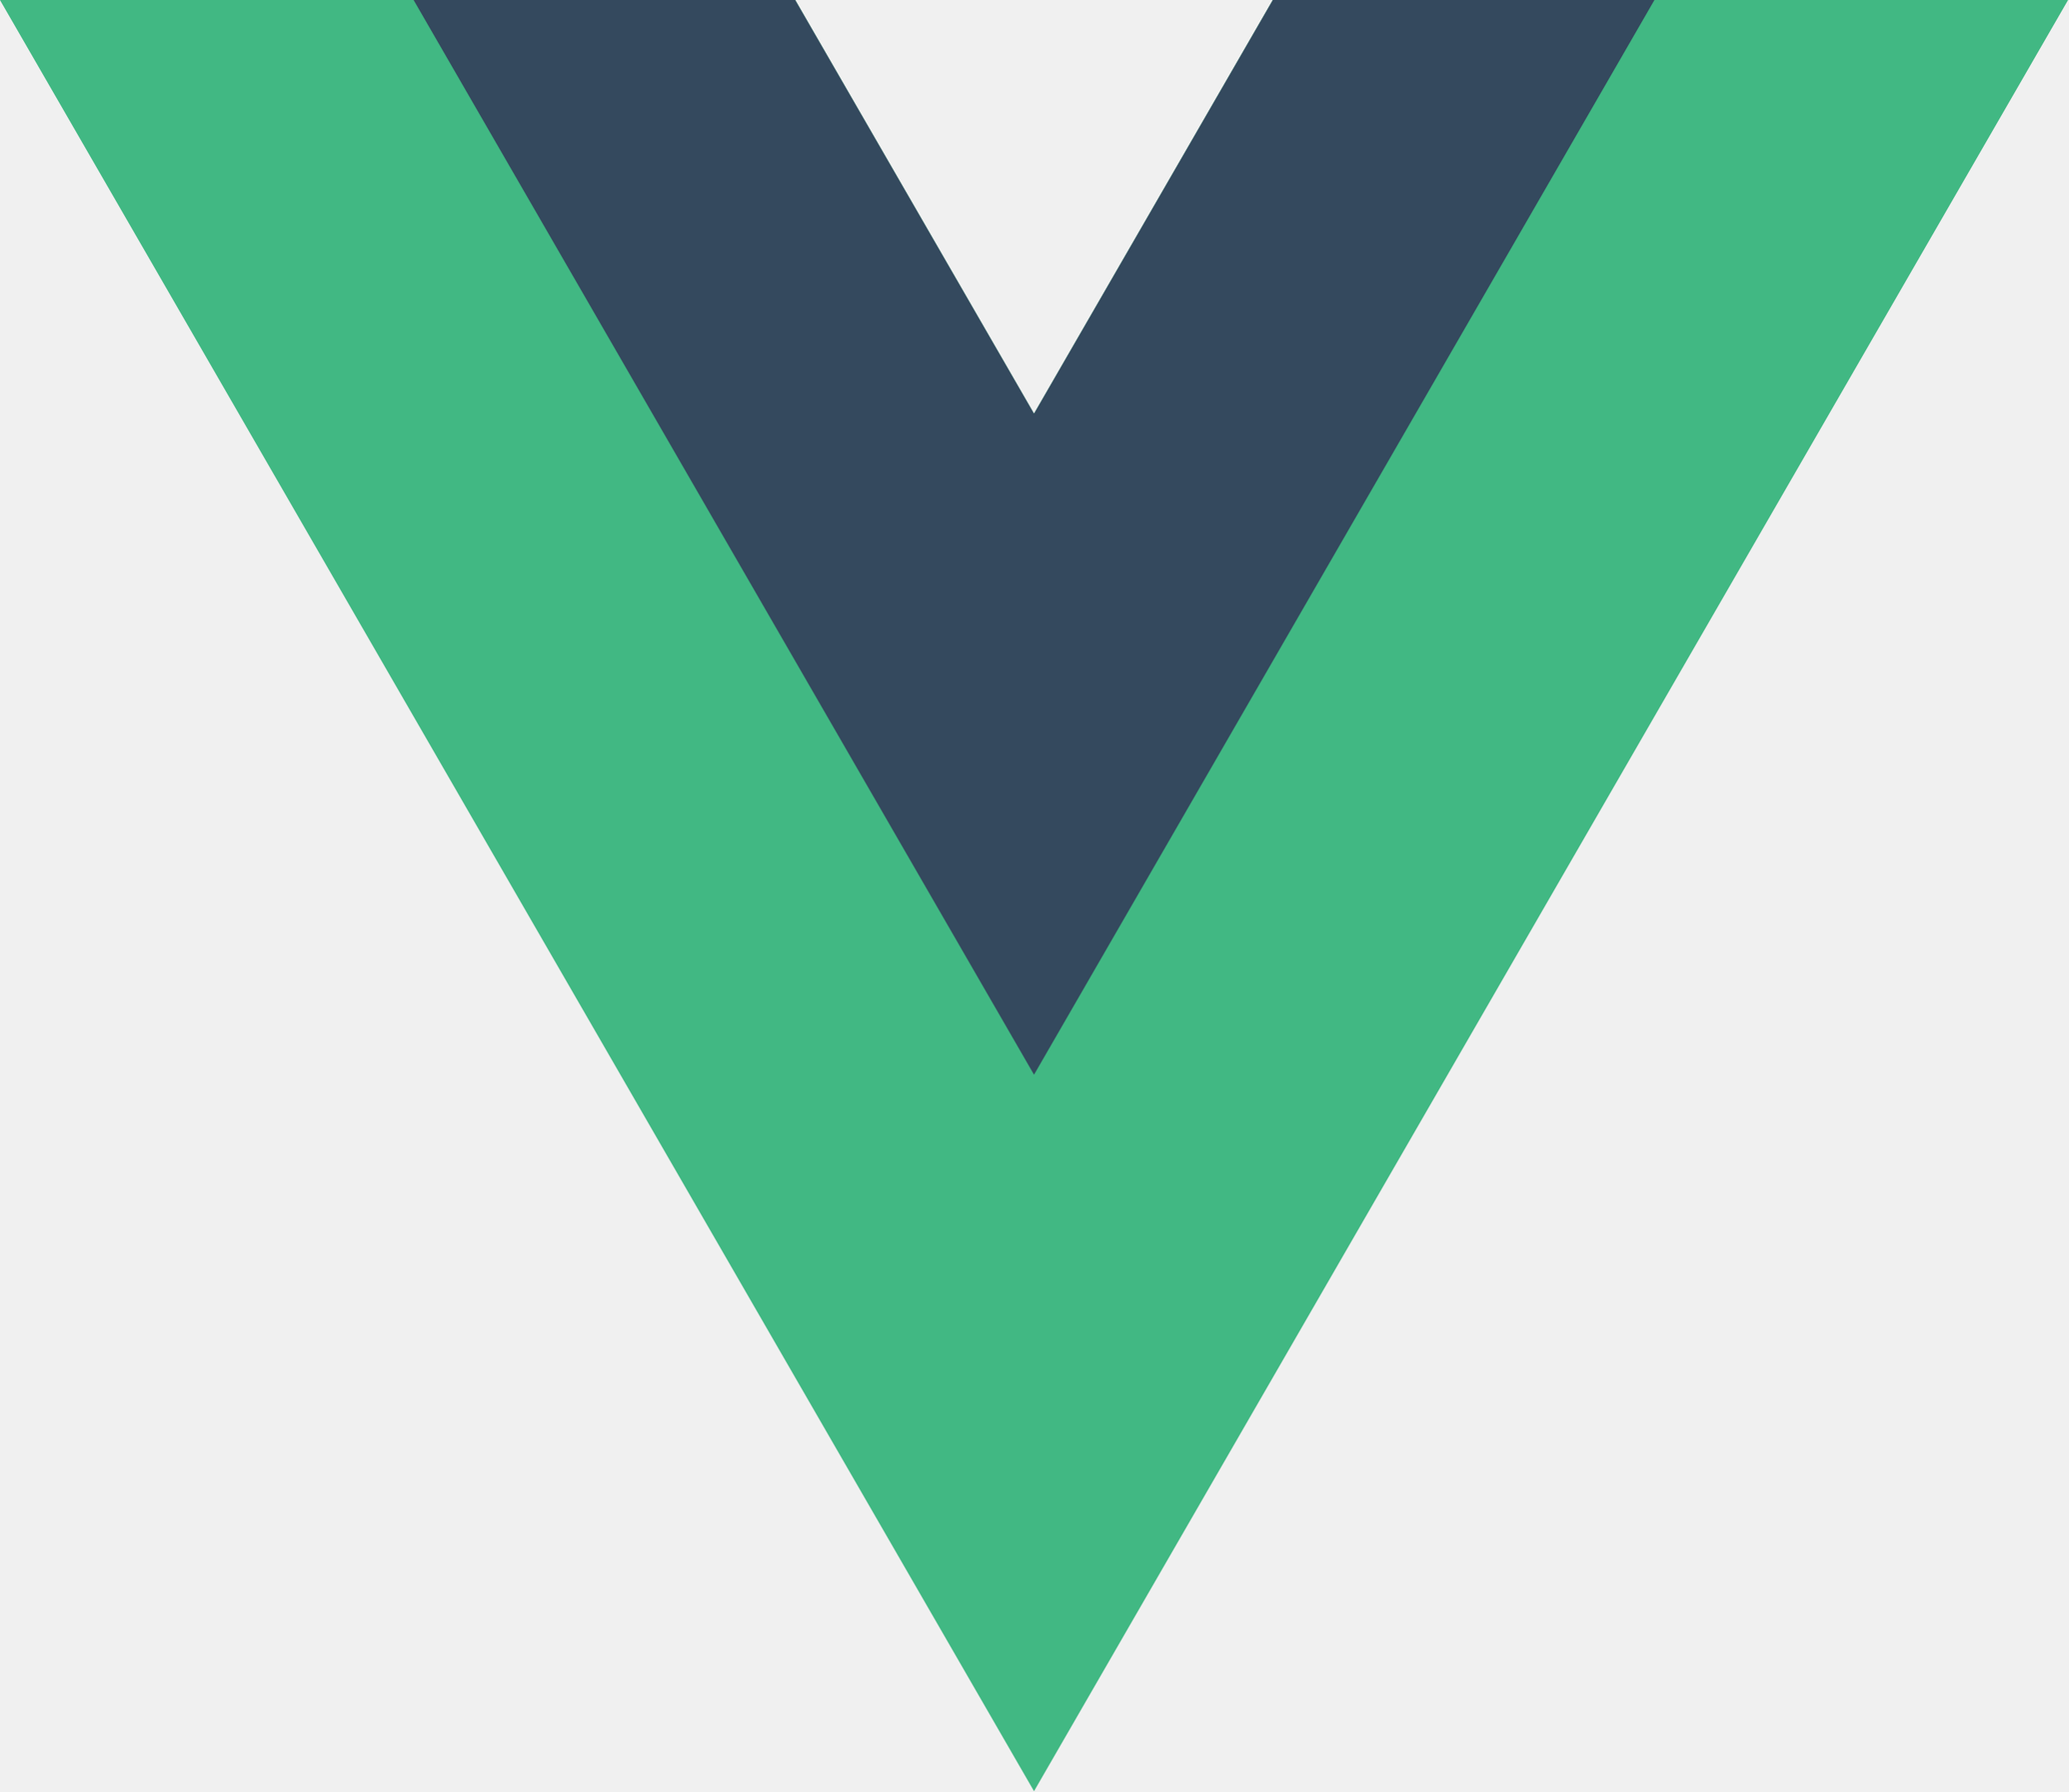
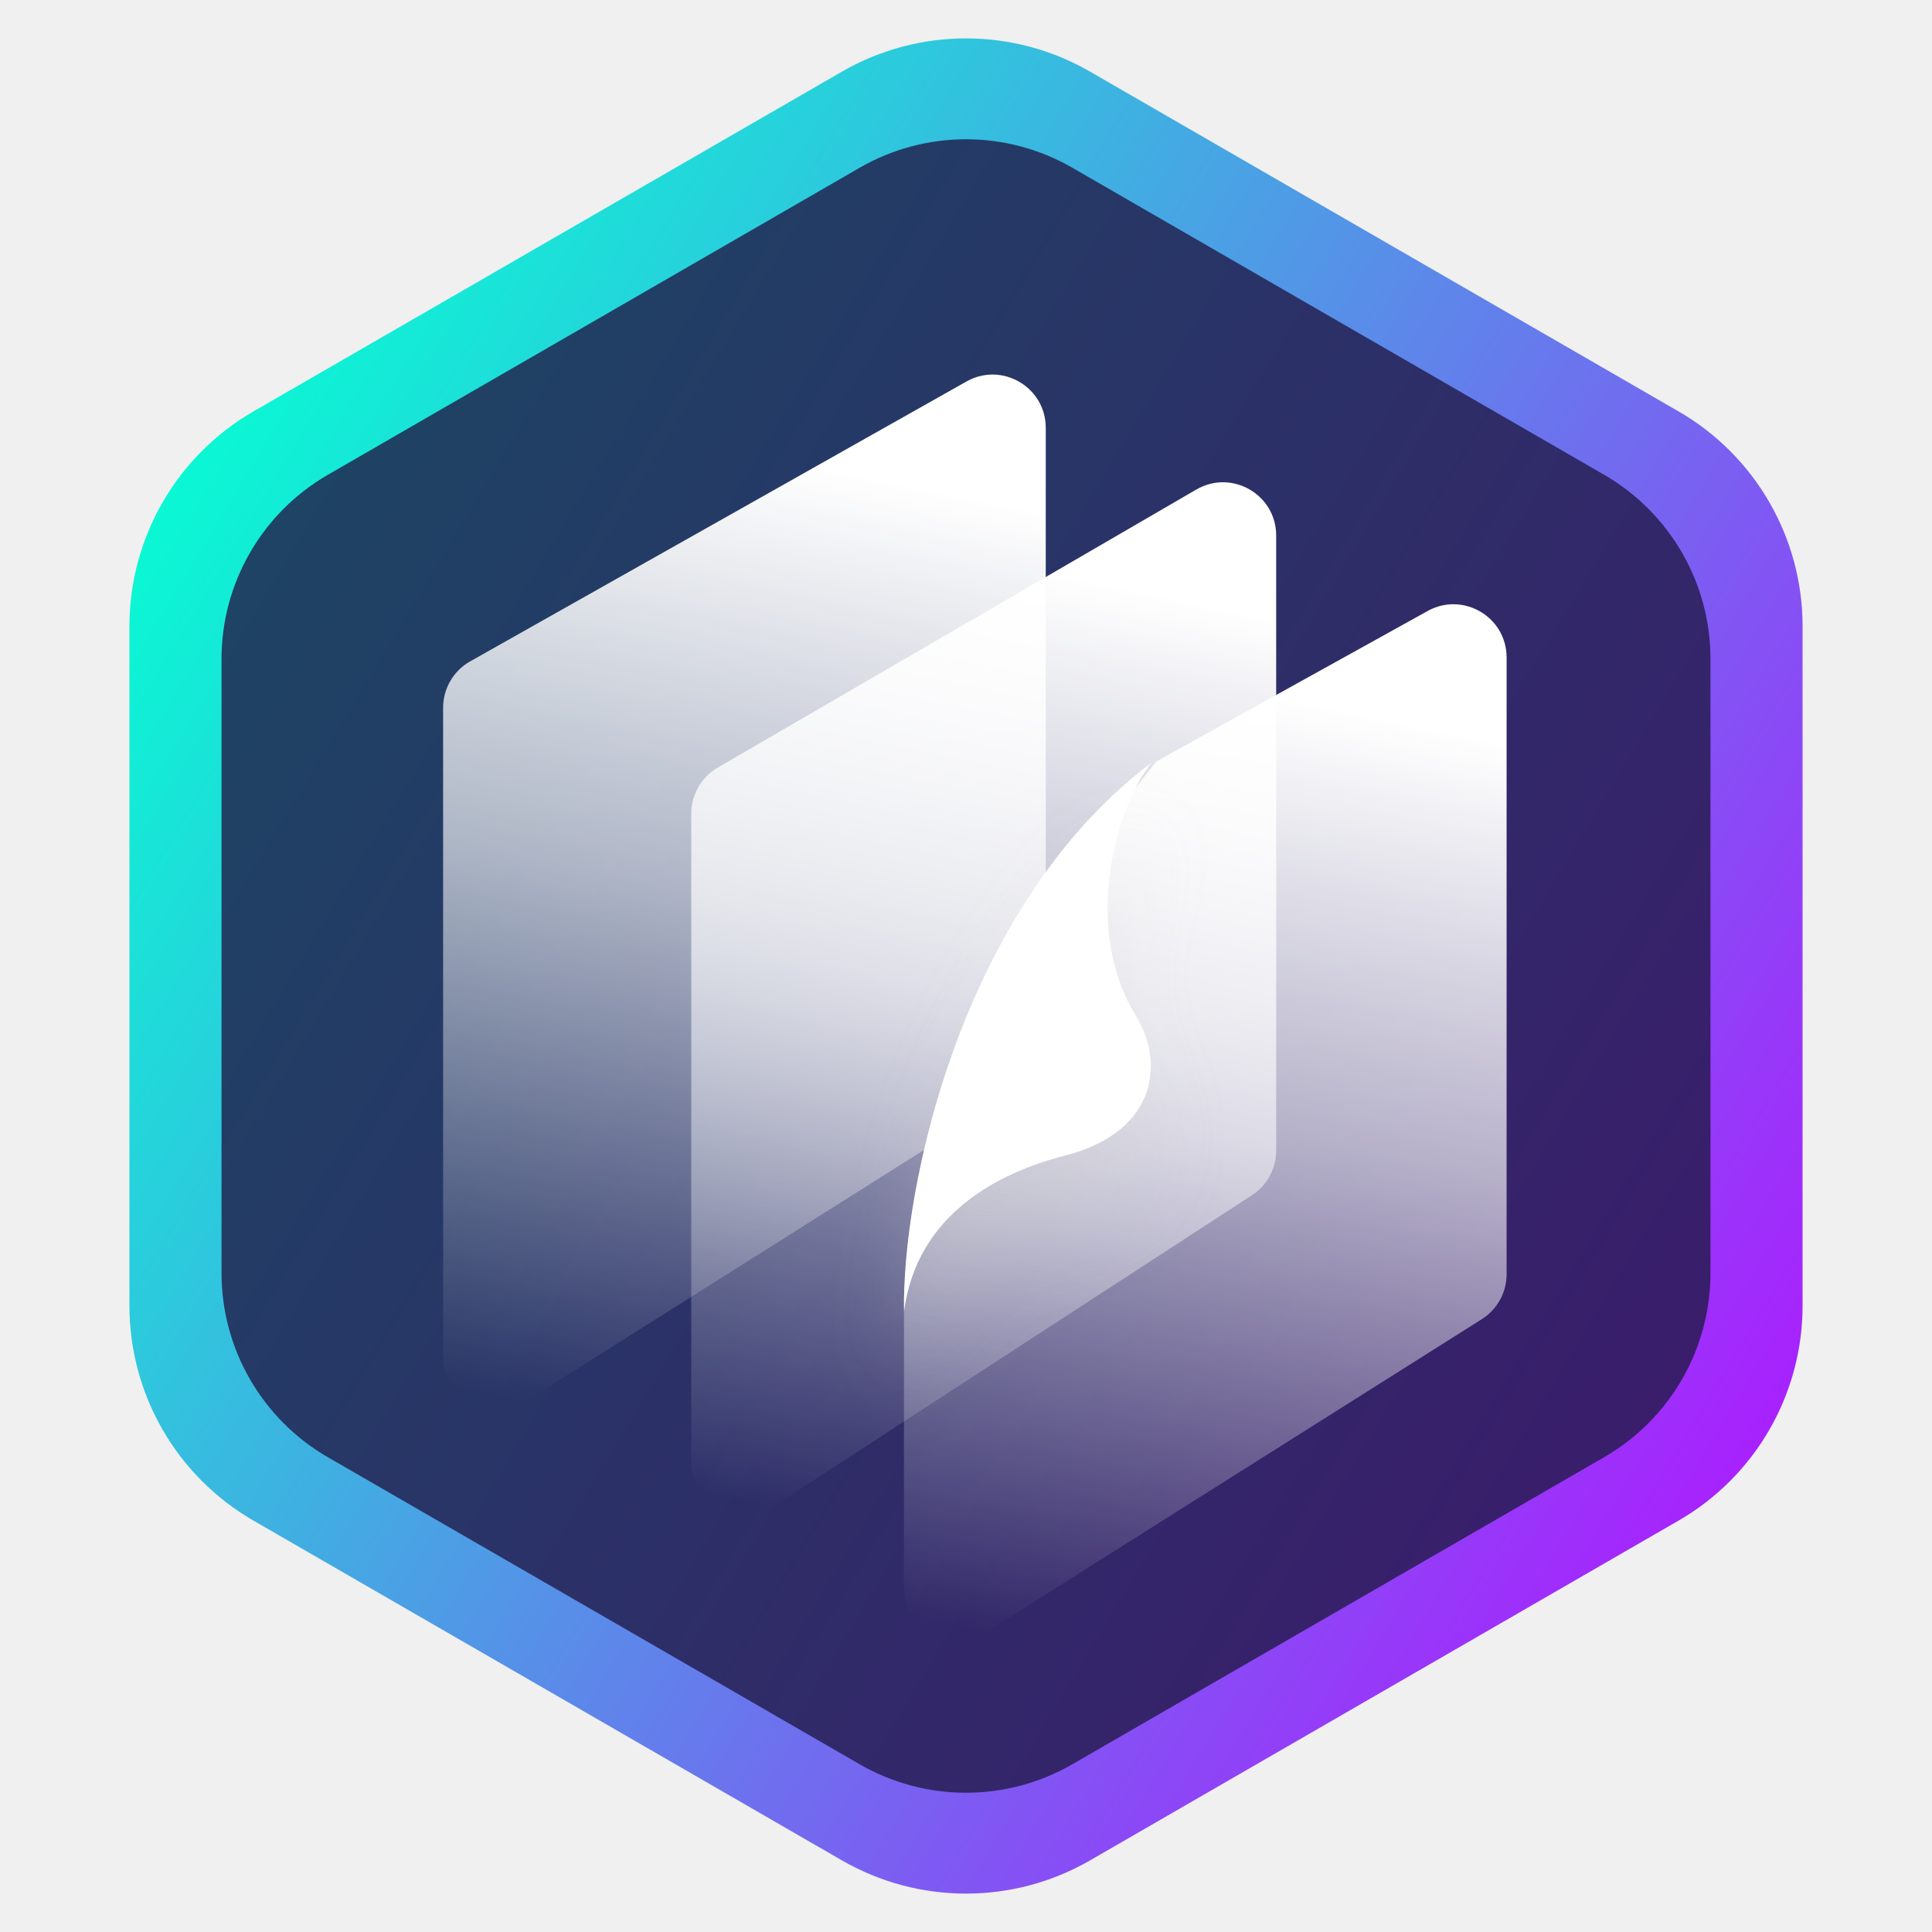
- <svg xmlns="http://www.w3.org/2000/svg" viewBox="0 0 261.76 226.69">
-   <path d="M161.096.001l-30.225 52.351L100.647.001H-.005l130.877 226.688L261.749.001z" fill="#41b883" />
-   <path d="M161.096.001l-30.225 52.351L100.647.001H52.346l78.526 136.01L209.398.001z" fill="#34495e" />
+ <svg xmlns="http://www.w3.org/2000/svg" width="109" height="109" viewBox="0 0 109 109" fill="none">
+   <path d="M47.5 4.041C51.832 1.541 57.168 1.541 61.5 4.041L94.698 23.209C99.03 25.709 101.698 30.331 101.698 35.333V73.667C101.698 78.669 99.03 83.291 94.698 85.791L61.5 104.959C57.168 107.459 51.832 107.459 47.5 104.959L14.302 85.791C9.97 83.291 7.302 78.669 7.302 73.667V35.333C7.302 30.331 9.97 25.709 14.302 23.209L47.5 4.041Z" fill="url(#paint0_linear_10_106)" />
+   <g filter="url(#filter0_b_10_106)">
+     <path d="M48.5 9.464C52.213 7.321 56.787 7.321 60.5 9.464L90.502 26.786C94.215 28.93 96.502 32.891 96.502 37.178V71.822C96.502 76.109 94.215 80.07 90.502 82.214L60.5 99.536C56.787 101.679 52.213 101.679 48.5 99.536L18.498 82.214C14.785 80.07 12.498 76.109 12.498 71.822V37.178C12.498 32.891 14.785 28.93 18.498 26.786L48.5 9.464Z" fill="#211A48" fill-opacity="0.8" />
+   </g>
+   <g filter="url(#filter1_b_10_106)">
+     <path d="M25 39.926C25 38.844 25.583 37.845 26.526 37.313L54.526 21.523C56.526 20.395 59 21.84 59 24.136V58.889C59 59.919 58.472 60.877 57.601 61.426L29.601 79.096C27.603 80.357 25 78.921 25 76.559V39.926Z" fill="url(#paint1_linear_10_106)" />
+   </g>
+   <g filter="url(#filter2_b_10_106)">
+     <path d="M39 45.901C39 44.832 39.569 43.843 40.493 43.306L67.493 27.619C69.493 26.457 72 27.9 72 30.213V64.916C72 65.931 71.487 66.877 70.635 67.431L43.635 84.986C41.64 86.284 39 84.852 39 82.471V45.901Z" fill="url(#paint2_linear_10_106)" />
+   </g>
+   <g filter="url(#filter3_b_10_106)">
+     <path d="M56.809 53.996C56.917 53.64 57.091 53.306 57.322 53.013L65.243 42.956L80.545 34.471C82.545 33.362 85 34.808 85 37.094V71.889C85 72.919 84.472 73.877 83.601 74.426L55.601 92.096C53.603 93.357 51 91.921 51 89.559V73.087L56.809 53.996Z" fill="url(#paint3_linear_10_106)" />
+   </g>
+   <g filter="url(#filter4_d_10_106)">
+     <path d="M64.104 57.343C60.944 52.254 63.044 45.313 65 43C54.165 51.143 50.854 67.214 51.005 74C51.727 68.448 56.429 66.134 60.041 65.209C65.458 63.821 65.612 59.773 64.104 57.343Z" fill="white" />
+   </g>
+   <defs>
+     <filter id="filter0_b_10_106" x="6.498" y="1.856" width="96.005" height="105.287" filterUnits="userSpaceOnUse" color-interpolation-filters="sRGB">
+       <feFlood flood-opacity="0" result="BackgroundImageFix" />
+       <feGaussianBlur in="BackgroundImageFix" stdDeviation="3" />
+       <feComposite in2="SourceAlpha" operator="in" result="effect1_backgroundBlur_10_106" />
+       <feBlend mode="normal" in="SourceGraphic" in2="effect1_backgroundBlur_10_106" result="shape" />
+     </filter>
+     <filter id="filter1_b_10_106" x="11" y="7.132" width="62" height="86.433" filterUnits="userSpaceOnUse" color-interpolation-filters="sRGB">
+       <feFlood flood-opacity="0" result="BackgroundImageFix" />
+       <feGaussianBlur in="BackgroundImageFix" stdDeviation="7" />
+       <feComposite in2="SourceAlpha" operator="in" result="effect1_backgroundBlur_10_106" />
+       <feBlend mode="normal" in="SourceGraphic" in2="effect1_backgroundBlur_10_106" result="shape" />
+     </filter>
+     <filter id="filter2_b_10_106" x="19" y="7.208" width="73" height="98.268" filterUnits="userSpaceOnUse" color-interpolation-filters="sRGB">
+       <feFlood flood-opacity="0" result="BackgroundImageFix" />
+       <feGaussianBlur in="BackgroundImageFix" stdDeviation="10" />
+       <feComposite in2="SourceAlpha" operator="in" result="effect1_backgroundBlur_10_106" />
+       <feBlend mode="normal" in="SourceGraphic" in2="effect1_backgroundBlur_10_106" result="shape" />
+     </filter>
+     <filter id="filter3_b_10_106" x="45" y="28.09" width="46" height="70.474" filterUnits="userSpaceOnUse" color-interpolation-filters="sRGB">
+       <feFlood flood-opacity="0" result="BackgroundImageFix" />
+       <feGaussianBlur in="BackgroundImageFix" stdDeviation="3" />
+       <feComposite in2="SourceAlpha" operator="in" result="effect1_backgroundBlur_10_106" />
+       <feBlend mode="normal" in="SourceGraphic" in2="effect1_backgroundBlur_10_106" result="shape" />
+     </filter>
+     <filter id="filter4_d_10_106" x="47" y="43" width="22" height="39" filterUnits="userSpaceOnUse" color-interpolation-filters="sRGB">
+       <feFlood flood-opacity="0" result="BackgroundImageFix" />
+       <feColorMatrix in="SourceAlpha" type="matrix" values="0 0 0 0 0 0 0 0 0 0 0 0 0 0 0 0 0 0 127 0" result="hardAlpha" />
+       <feOffset dy="4" />
+       <feGaussianBlur stdDeviation="2" />
+       <feComposite in2="hardAlpha" operator="out" />
+       <feColorMatrix type="matrix" values="0 0 0 0 0.825 0 0 0 0 0.825 0 0 0 0 0.825 0 0 0 0.25 0" />
+       <feBlend mode="normal" in2="BackgroundImageFix" result="effect1_dropShadow_10_106" />
+       <feBlend mode="normal" in="SourceGraphic" in2="effect1_dropShadow_10_106" result="shape" />
+     </filter>
+     <linearGradient id="paint0_linear_10_106" x1="10" y1="27" x2="103.5" y2="83.5" gradientUnits="userSpaceOnUse">
+       <stop stop-color="#0AF8D4" />
+       <stop offset="0.38" stop-color="#48A4E4" />
+       <stop offset="0.602" stop-color="#6D71EE" />
+       <stop offset="1" stop-color="#AF18FF" />
+     </linearGradient>
+     <linearGradient id="paint1_linear_10_106" x1="41.541" y1="25.391" x2="30.649" y2="79.288" gradientUnits="userSpaceOnUse">
+       <stop stop-color="white" />
+       <stop offset="0.447" stop-color="white" stop-opacity="0.633" />
+       <stop offset="1" stop-color="white" stop-opacity="0" />
+     </linearGradient>
+     <linearGradient id="paint2_linear_10_106" x1="55.054" y1="31.391" x2="43.859" y2="85.158" gradientUnits="userSpaceOnUse">
+       <stop stop-color="white" />
+       <stop offset="0.447" stop-color="white" stop-opacity="0.633" />
+       <stop offset="1" stop-color="white" stop-opacity="0" />
+     </linearGradient>
+     <linearGradient id="paint3_linear_10_106" x1="67.54" y1="38.391" x2="56.649" y2="92.288" gradientUnits="userSpaceOnUse">
+       <stop stop-color="white" />
+       <stop offset="0.447" stop-color="white" stop-opacity="0.633" />
+       <stop offset="1" stop-color="white" stop-opacity="0" />
+     </linearGradient>
+   </defs>
</svg>
